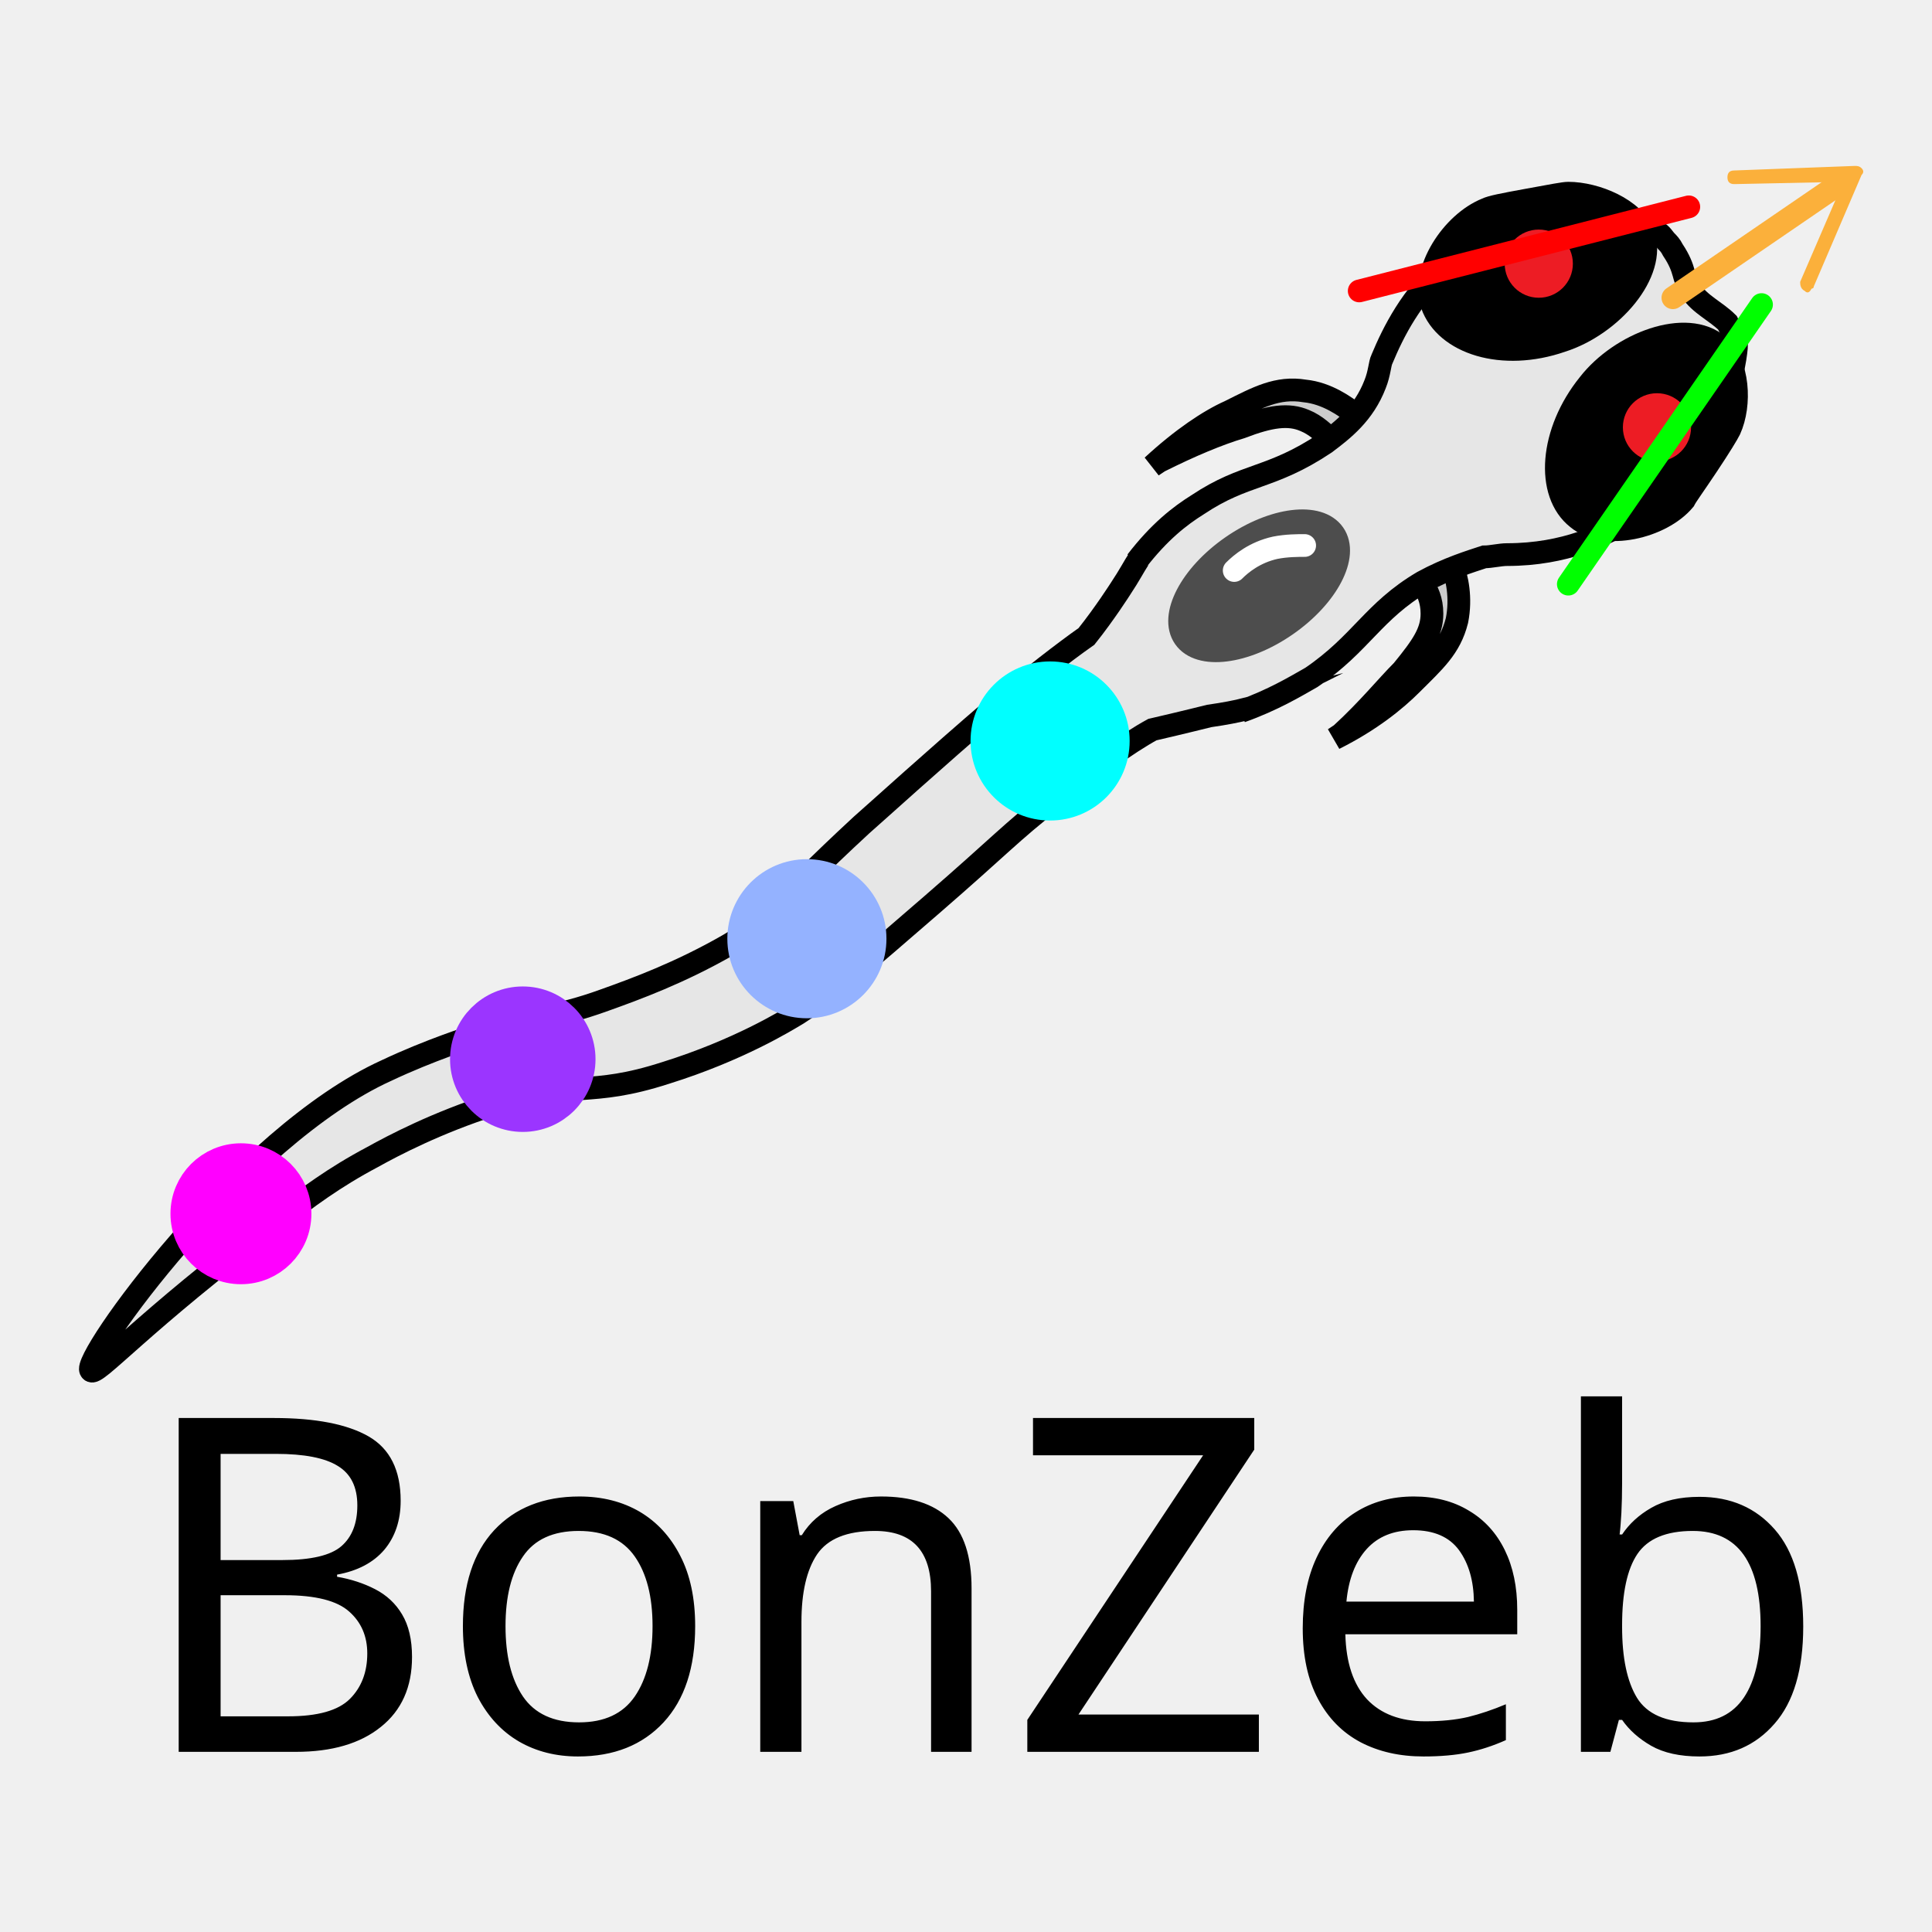
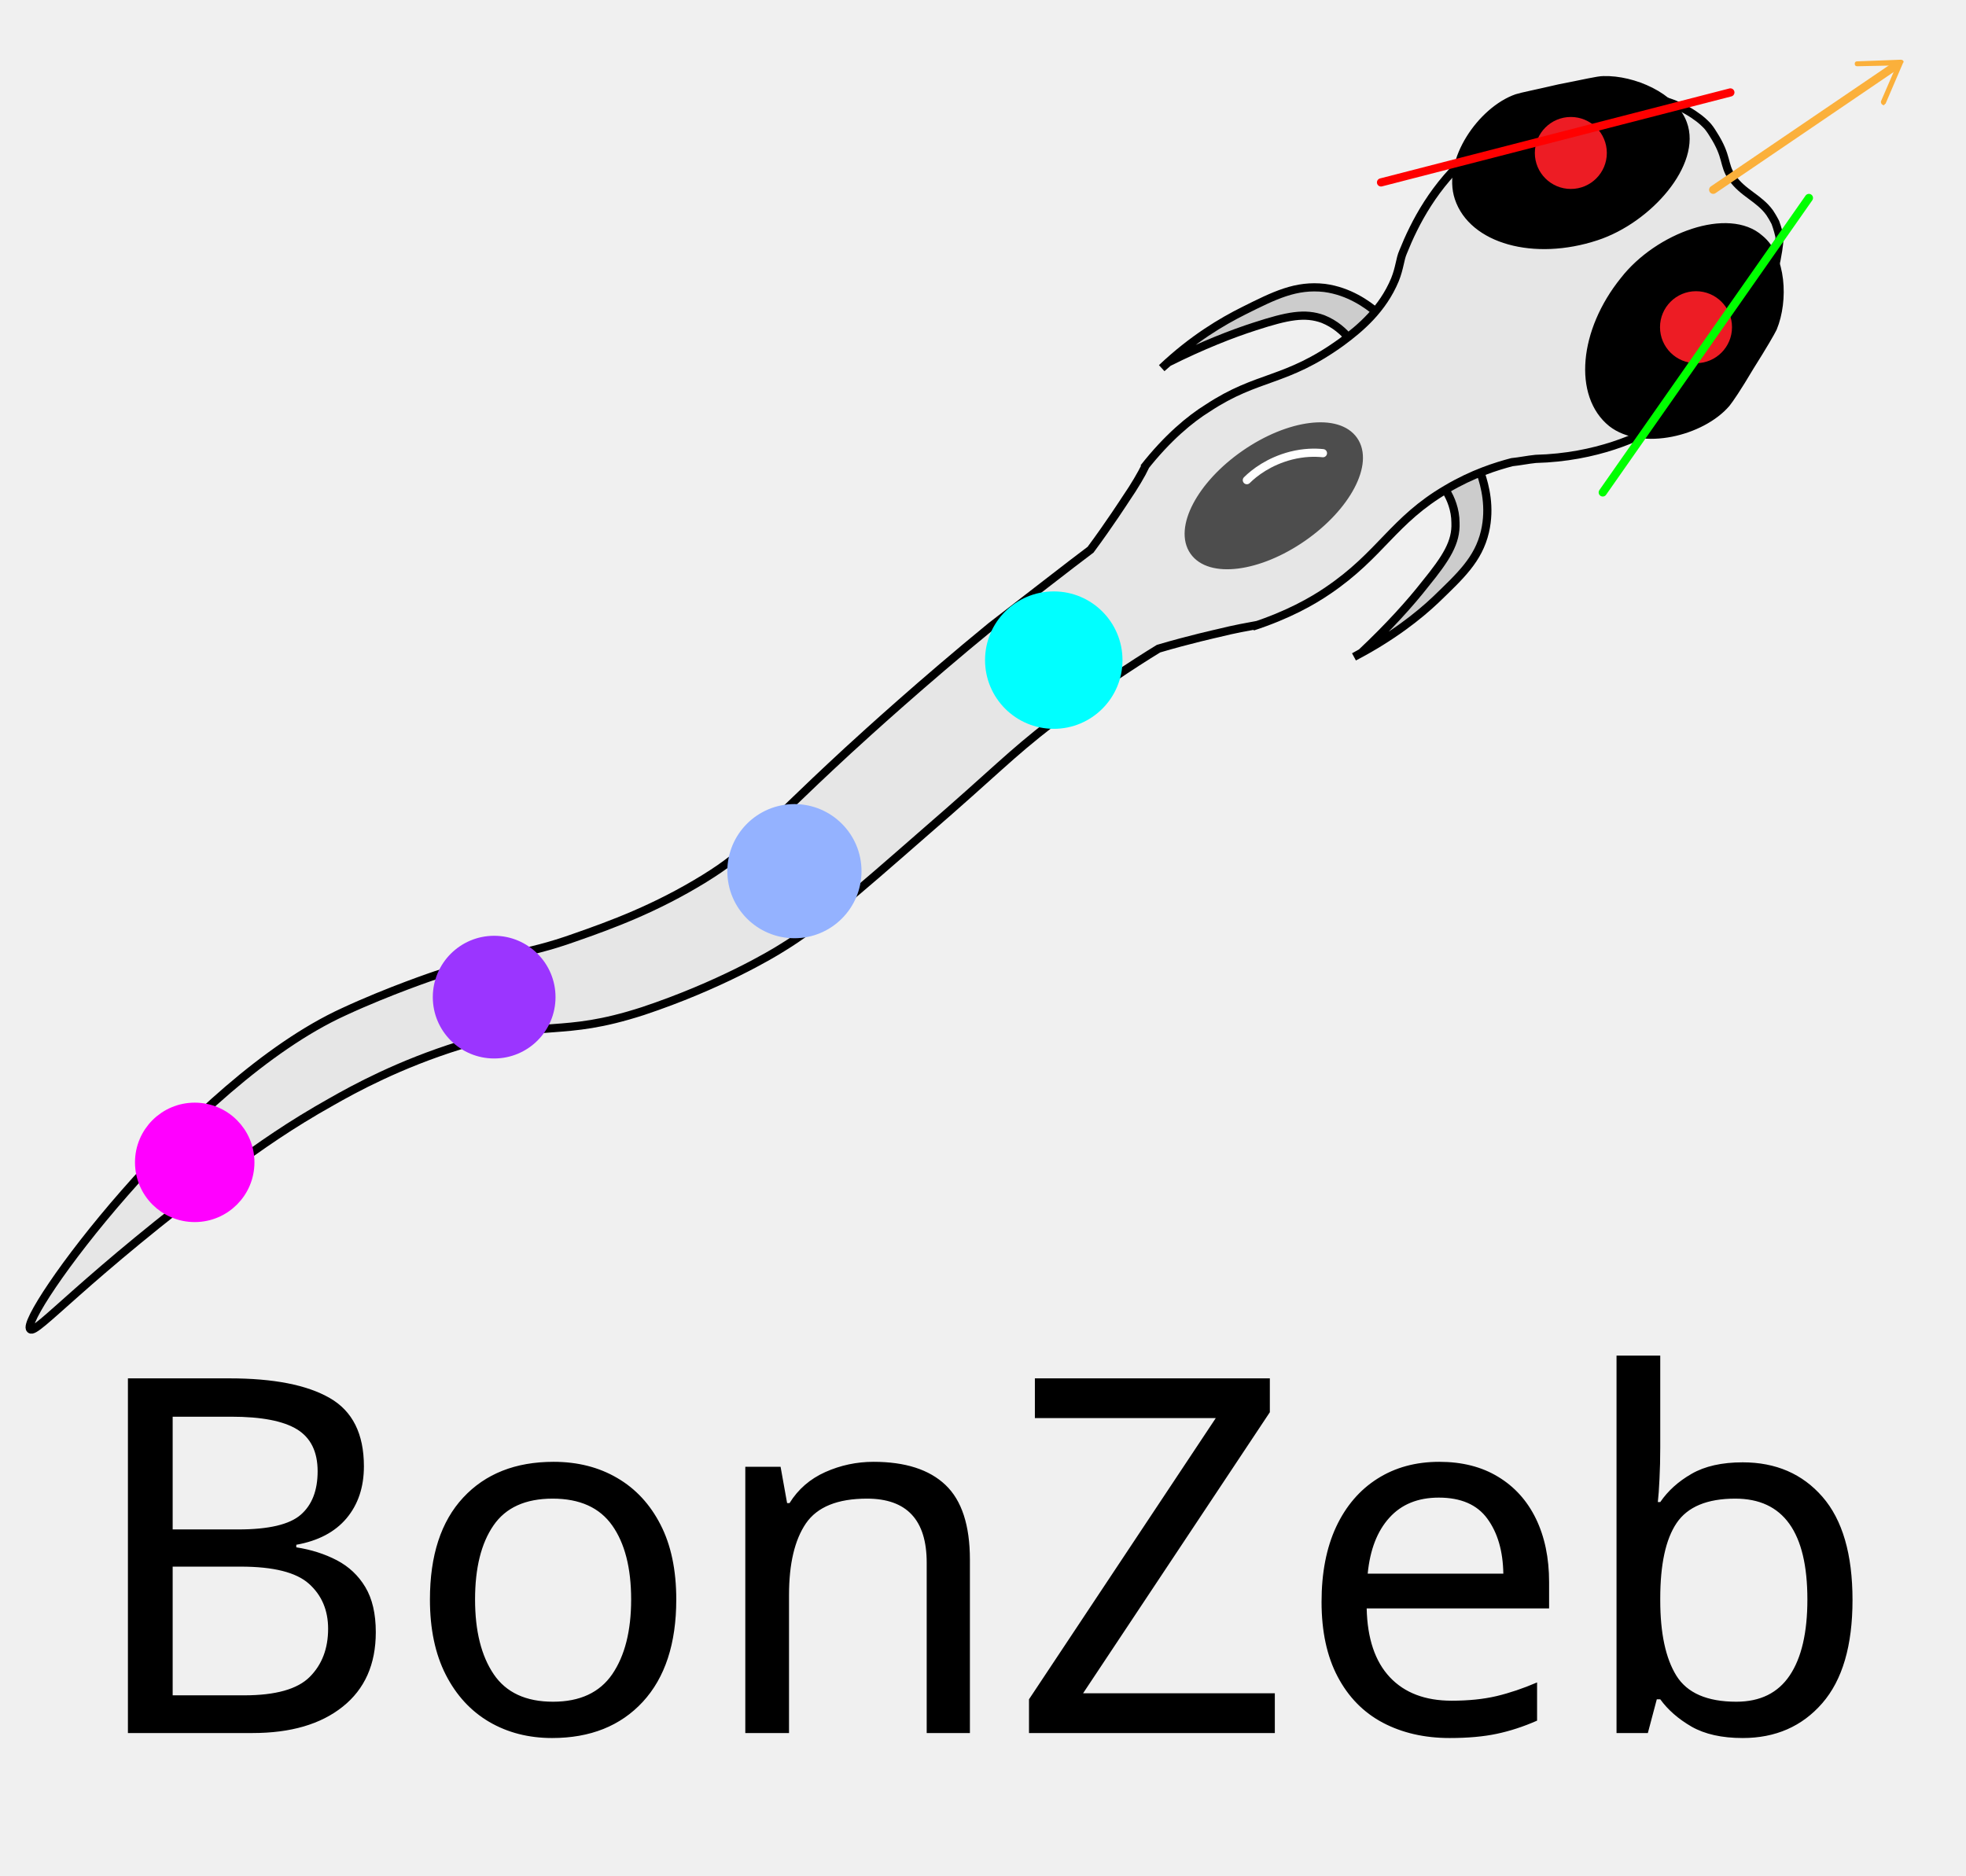
- <svg xmlns="http://www.w3.org/2000/svg" version="1.1" id="Layer_1" x="0px" y="0px" viewBox="0 0 85 85" style="enable-background:new 0 0 85 85;" xml:space="preserve">
+ <svg xmlns="http://www.w3.org/2000/svg" version="1.1" id="Layer_1" x="0px" y="0px" viewBox="0 0 240.3 229.3" style="enable-background:new 0 0 240.3 229.3;" xml:space="preserve">
  <style type="text/css">
	.st0{fill:#CCCCCC;stroke:#000000;stroke-miterlimit:10;}
	.st1{fill:#E6E6E6;stroke:#000000;stroke-miterlimit:10;}
	.st2{stroke:#000000;stroke-miterlimit:10;}
	.st3{fill:#4D4D4D;stroke:#4D4D4D;stroke-miterlimit:10;}
	.st4{fill:none;stroke:#FFFFFF;stroke-linecap:round;stroke-miterlimit:10;}
	.st5{fill:#ED1C24;}
	.st6{fill:none;stroke:#FF0000;stroke-linecap:round;stroke-miterlimit:10;}
	.st7{fill:none;stroke:#00FF00;stroke-linecap:round;stroke-miterlimit:10;}
	.st8{fill:none;stroke:#FBB03B;stroke-linecap:round;stroke-miterlimit:10;}
	.st9{fill:#FBB03B;}
	.st10{fill:#00FFFF;stroke:#00FFFF;stroke-width:2;stroke-linecap:round;stroke-miterlimit:10;}
	.st11{fill:#94B2FF;stroke:#94B2FF;stroke-width:2;stroke-linecap:round;stroke-miterlimit:10;}
	.st12{fill:#9B35FF;stroke:#9B35FF;stroke-width:2;stroke-linecap:round;stroke-miterlimit:10;}
	.st13{fill:#FF00FF;stroke:#FF00FF;stroke-width:2;stroke-linecap:round;stroke-miterlimit:10;}
	.st14{font-family:'CourierNewPS-BoldMT';}
- 	.st15{font-size:20.585px;}
+ 	.st15{font-size:60.713px;}
</style>
  <g>
-     <path class="st0" d="M63.9,24.9c0.2,0.5,0.4,1.4,0.2,2.4c-0.3,1.2-1,1.8-2,2.8c-0.7,0.7-1.8,1.6-3.4,2.4l0.3-0.2   c1.2-1.1,2-2.1,2.7-2.8c0.9-1.1,1.3-1.7,1.3-2.5c0-0.6-0.2-1-0.4-1.3" />
-     <path class="st0" d="M59.6,18.2c-0.4-0.3-1.2-0.9-2.2-1c-1.2-0.2-2.1,0.3-3.3,0.9c-0.9,0.4-2.1,1.2-3.4,2.4l0.3-0.2   c1.4-0.7,2.6-1.2,3.6-1.5c1.3-0.5,2.1-0.6,2.8-0.3c0.5,0.2,0.9,0.6,1.1,0.8" />
-     <path class="st1" d="M47.8,28c0.8-1,1.5-2.1,1.5-2.1c0.4-0.6,0.6-1,0.8-1.3L50,24.7c1-1.3,1.9-2,2.7-2.5c2.1-1.4,3.2-1.1,5.6-2.7   c0.8-0.6,1.7-1.3,2.2-2.6c0.2-0.5,0.2-0.9,0.3-1.1c0.5-1.2,1.3-2.8,2.8-4.1c3.2-2.8,7.1-2.4,7.8-2.2c0.9,0.2,1.5,0.7,1.5,0.7   c0.2,0.1,0.3,0.3,0.4,0.4c0.1,0.1,0.2,0.2,0.3,0.4c0.6,0.9,0.4,1.2,0.8,1.8c0.4,0.6,1.1,0.9,1.6,1.4c0.1,0.2,0.2,0.4,0.2,0.4   c0,0,0,0,0,0c0,0,0.1,0.3,0.2,0.6c0,0.2-0.4,5.2-4.9,7.8c-0.9,0.5-2.6,1.4-5.2,1.4c-0.3,0-0.7,0.1-1,0.1c-0.6,0.2-1.6,0.5-2.7,1.1   c-2.2,1.3-2.7,2.7-4.9,4.2c-0.7,0.4-1.7,1-3.1,1.5l0.2-0.1c-0.4,0.1-0.9,0.2-1.6,0.3c0,0-1.2,0.3-2.5,0.6c-1.1,0.6-2.6,1.7-4.4,3.1   c-1.8,1.4-2.3,2-5.3,4.6c-3,2.6-4.5,3.9-5.9,4.8c-0.5,0.3-2.6,1.6-5.8,2.6c-3.4,1.1-4,0.3-7.6,1.4c-2.5,0.8-4.4,1.8-5.3,2.3   c-1.7,0.9-2.9,1.8-4.2,2.8c-6,4.5-8,6.9-8.2,6.6c-0.5-0.4,6.6-10.3,13-13.2c1.9-0.9,3.8-1.5,3.8-1.5c2.7-0.9,3.6-0.8,5.8-1.6   c1.4-0.5,3.3-1.2,5.4-2.4c1.9-1.1,1.9-1.6,5.9-5.3c0.8-0.7,3.1-2.8,5.9-5.2C45.4,29.8,46.8,28.7,47.8,28z" />
-     <path class="st2" d="M69.9,16.9c-1.7,2.1-1.9,4.8-0.5,5.9c1.2,1,3.7,0.4,4.7-0.8c0.1-0.2,0.4-0.6,1-1.5c0.6-0.9,0.9-1.4,1-1.6   c0.5-1.1,0.4-2.9-0.5-3.7C74.2,14,71.3,15.1,69.9,16.9z" />
-     <path class="st2" d="M68.7,15c-2.6,0.9-5.1,0.1-5.7-1.6c-0.5-1.5,0.9-3.6,2.4-4.2c0.2-0.1,0.7-0.2,1.8-0.4c1.1-0.2,1.6-0.3,1.8-0.3   c1.2,0,2.9,0.7,3.3,1.8C72.9,12,70.9,14.3,68.7,15z" />
-     <ellipse transform="matrix(0.8217 -0.5699 0.5699 0.8217 -4.8291 36.1449)" class="st3" cx="55.4" cy="25.8" rx="4" ry="2.1" />
-     <path class="st4" d="M57.4,24c-0.3,0-0.8,0-1.3,0.1c-0.9,0.2-1.5,0.7-1.8,1" />
-     <circle class="st5" cx="67.7" cy="11.6" r="1.5" />
-     <circle class="st5" cx="72.9" cy="18.8" r="1.5" />
-     <line class="st6" x1="74.3" y1="9.1" x2="59.8" y2="12.8" />
-     <line class="st7" x1="77.5" y1="13.4" x2="69" y2="25.7" />
+     <path class="st0" d="M181,57.9c0.5,1.5,1.2,4.1,0.5,7.1c-0.8,3.4-3,5.4-6,8.3c-2.1,2-5.4,4.6-10,7l0.9-0.5c3.4-3.2,6-6.1,7.8-8.4   c2.6-3.2,3.8-5.1,3.7-7.5c0-1.6-0.6-3-1.1-3.8" />
+     <path class="st0" d="M168.3,38.2c-1.2-1-3.4-2.6-6.4-3c-3.5-0.4-6.1,0.9-9.9,2.8c-2.6,1.3-6.2,3.4-10,7l0.8-0.7   c4.2-2.1,7.8-3.5,10.6-4.4c4-1.3,6.1-1.7,8.3-0.9c1.5,0.6,2.6,1.6,3.2,2.4" />
+     <path class="st1" d="M133.3,67.2c2.3-3.1,4.3-6.2,4.3-6.2c1.1-1.6,1.9-3,2.4-4l-0.2,0.2c2.9-3.7,5.7-6,7.8-7.3   c6.2-4.1,9.5-3.1,16.4-8.1c2.3-1.7,5-4,6.5-7.6c0.6-1.5,0.6-2.5,1-3.4c1.4-3.5,3.8-8.2,8.4-12.1c9.6-8.2,21-7,23-6.5   c2.6,0.6,4.4,2,4.4,2c0.6,0.4,1,0.8,1.3,1.1c0.2,0.2,0.5,0.6,0.8,1.1c1.8,2.8,1.2,3.7,2.3,5.3c1.3,1.9,3.3,2.5,4.6,4.3   c0.4,0.6,0.7,1.2,0.7,1.2c0,0,0,0,0,0c0,0,0.3,0.8,0.5,1.7c0.1,0.7-1.2,15.3-14.5,23c-2.6,1.5-7.8,4-15.3,4.2   c-1,0.1-1.9,0.3-2.9,0.4c-1.9,0.5-4.8,1.4-8,3.3c-6.5,3.8-8,8-14.5,12.4c-1.9,1.3-4.9,3-9.2,4.4l0.6-0.2c-1.1,0.2-2.8,0.5-4.8,1   c0,0-3.6,0.8-7.3,1.9c-3.1,1.9-7.7,4.9-13,9c-5.3,4.1-6.7,5.8-15.6,13.5c-8.8,7.7-13.2,11.5-17.3,14c-1.4,0.9-7.8,4.7-17.1,7.8   c-10.2,3.3-11.8,0.9-22.4,4.2c-7.4,2.3-12.9,5.3-15.7,6.9c-5,2.8-8.7,5.4-12.5,8.2c-17.8,13.3-23.6,20.3-24.3,19.6   c-1.5-1.3,19.5-30.2,38.3-38.8c5.6-2.6,11.3-4.5,11.3-4.5c7.9-2.6,10.6-2.3,17-4.6c4.3-1.5,9.8-3.5,15.8-7.2   c5.5-3.4,5.7-4.7,17.5-15.6c2.4-2.2,9.2-8.4,17.5-15.2C126.3,72.6,130.5,69.3,133.3,67.2z" />
+     <path class="st2" d="M198.5,34.3c-5,6.2-5.7,14-1.5,17.4c3.7,2.9,11,1.1,14-2.4c0.4-0.5,1.3-1.8,2.9-4.5c1.7-2.7,2.5-4.1,2.8-4.7   c1.4-3.4,1.1-8.7-1.6-10.9C211.3,25.8,202.7,28.9,198.5,34.3z" />
+     <path class="st2" d="M195.1,28.9c-7.6,2.5-15.1,0.4-16.8-4.7c-1.5-4.5,2.8-10.7,7.1-12.2c0.6-0.2,2.2-0.5,5.2-1.2   c3.1-0.6,4.7-1,5.4-1c3.6-0.1,8.5,2,9.7,5.3C207.5,19.9,201.5,26.8,195.1,28.9z" />
+     <ellipse transform="matrix(0.8217 -0.5699 0.5699 0.8217 -6.7825 99.5495)" class="st3" cx="155.7" cy="60.6" rx="11.9" ry="6.2" />
+     <path class="st4" d="M161.7,55.4c-1-0.1-2.3-0.1-3.9,0.3c-2.7,0.7-4.5,2.1-5.4,3" />
+     <circle class="st5" cx="192" cy="18.7" r="4.4" />
+     <circle class="st5" cx="207.3" cy="40" r="4.4" />
+     <line class="st6" x1="211.5" y1="11.3" x2="168.8" y2="22.3" />
+     <line class="st7" x1="221.1" y1="24.2" x2="195.9" y2="60.2" />
    <g>
      <g>
-         <line class="st8" x1="73.6" y1="13.1" x2="81.2" y2="7.9" />
+         <line class="st8" x1="209.4" y1="23.2" x2="231.9" y2="7.9" />
        <g>
-           <path class="st9" d="M79.4,12.8c-0.2-0.1-0.2-0.3-0.2-0.4L81.1,8l-4.8,0.1C76.1,8.1,76,8,76,7.8c0-0.2,0.1-0.3,0.3-0.3l5.3-0.2      c0.1,0,0.2,0,0.3,0.1s0.1,0.2,0,0.3l-2.1,4.9c0,0.1-0.1,0.1-0.1,0.1C79.6,12.9,79.5,12.9,79.4,12.8z" />
+           <path class="st9" d="M230.1,12.8c-0.2-0.1-0.2-0.3-0.2-0.4l1.9-4.4L227,8.1c-0.2,0-0.3-0.1-0.3-0.3c0-0.2,0.1-0.3,0.3-0.3      l5.3-0.2c0.1,0,0.2,0,0.3,0.1c0.1,0.1,0.1,0.2,0,0.3l-2.1,4.9c0,0.1-0.1,0.1-0.1,0.1C230.3,12.9,230.2,12.9,230.1,12.8z" />
        </g>
      </g>
    </g>
-     <circle class="st10" cx="46.2" cy="32.6" r="2.5" />
-     <circle class="st11" cx="35.5" cy="41.3" r="2.5" />
-     <circle class="st12" cx="23" cy="46.6" r="2.2" />
-     <circle class="st13" cx="10.6" cy="53.4" r="2.1" />
-     <text transform="matrix(1 0 0 1 5.8618 77.0738)" class="st14 st15">BonZeb</text>
+     <circle class="st10" cx="128.8" cy="80.7" r="7.4" />
+     <circle class="st11" cx="97.1" cy="106.5" r="7.2" />
+     <circle class="st12" cx="60.4" cy="121.9" r="6.5" />
+     <circle class="st13" cx="23.8" cy="142.1" r="6.3" />
+     <text transform="matrix(1 0 0 1 9.7451 211.8649)" class="st14 st15">BonZeb</text>
  </g>
</svg>
